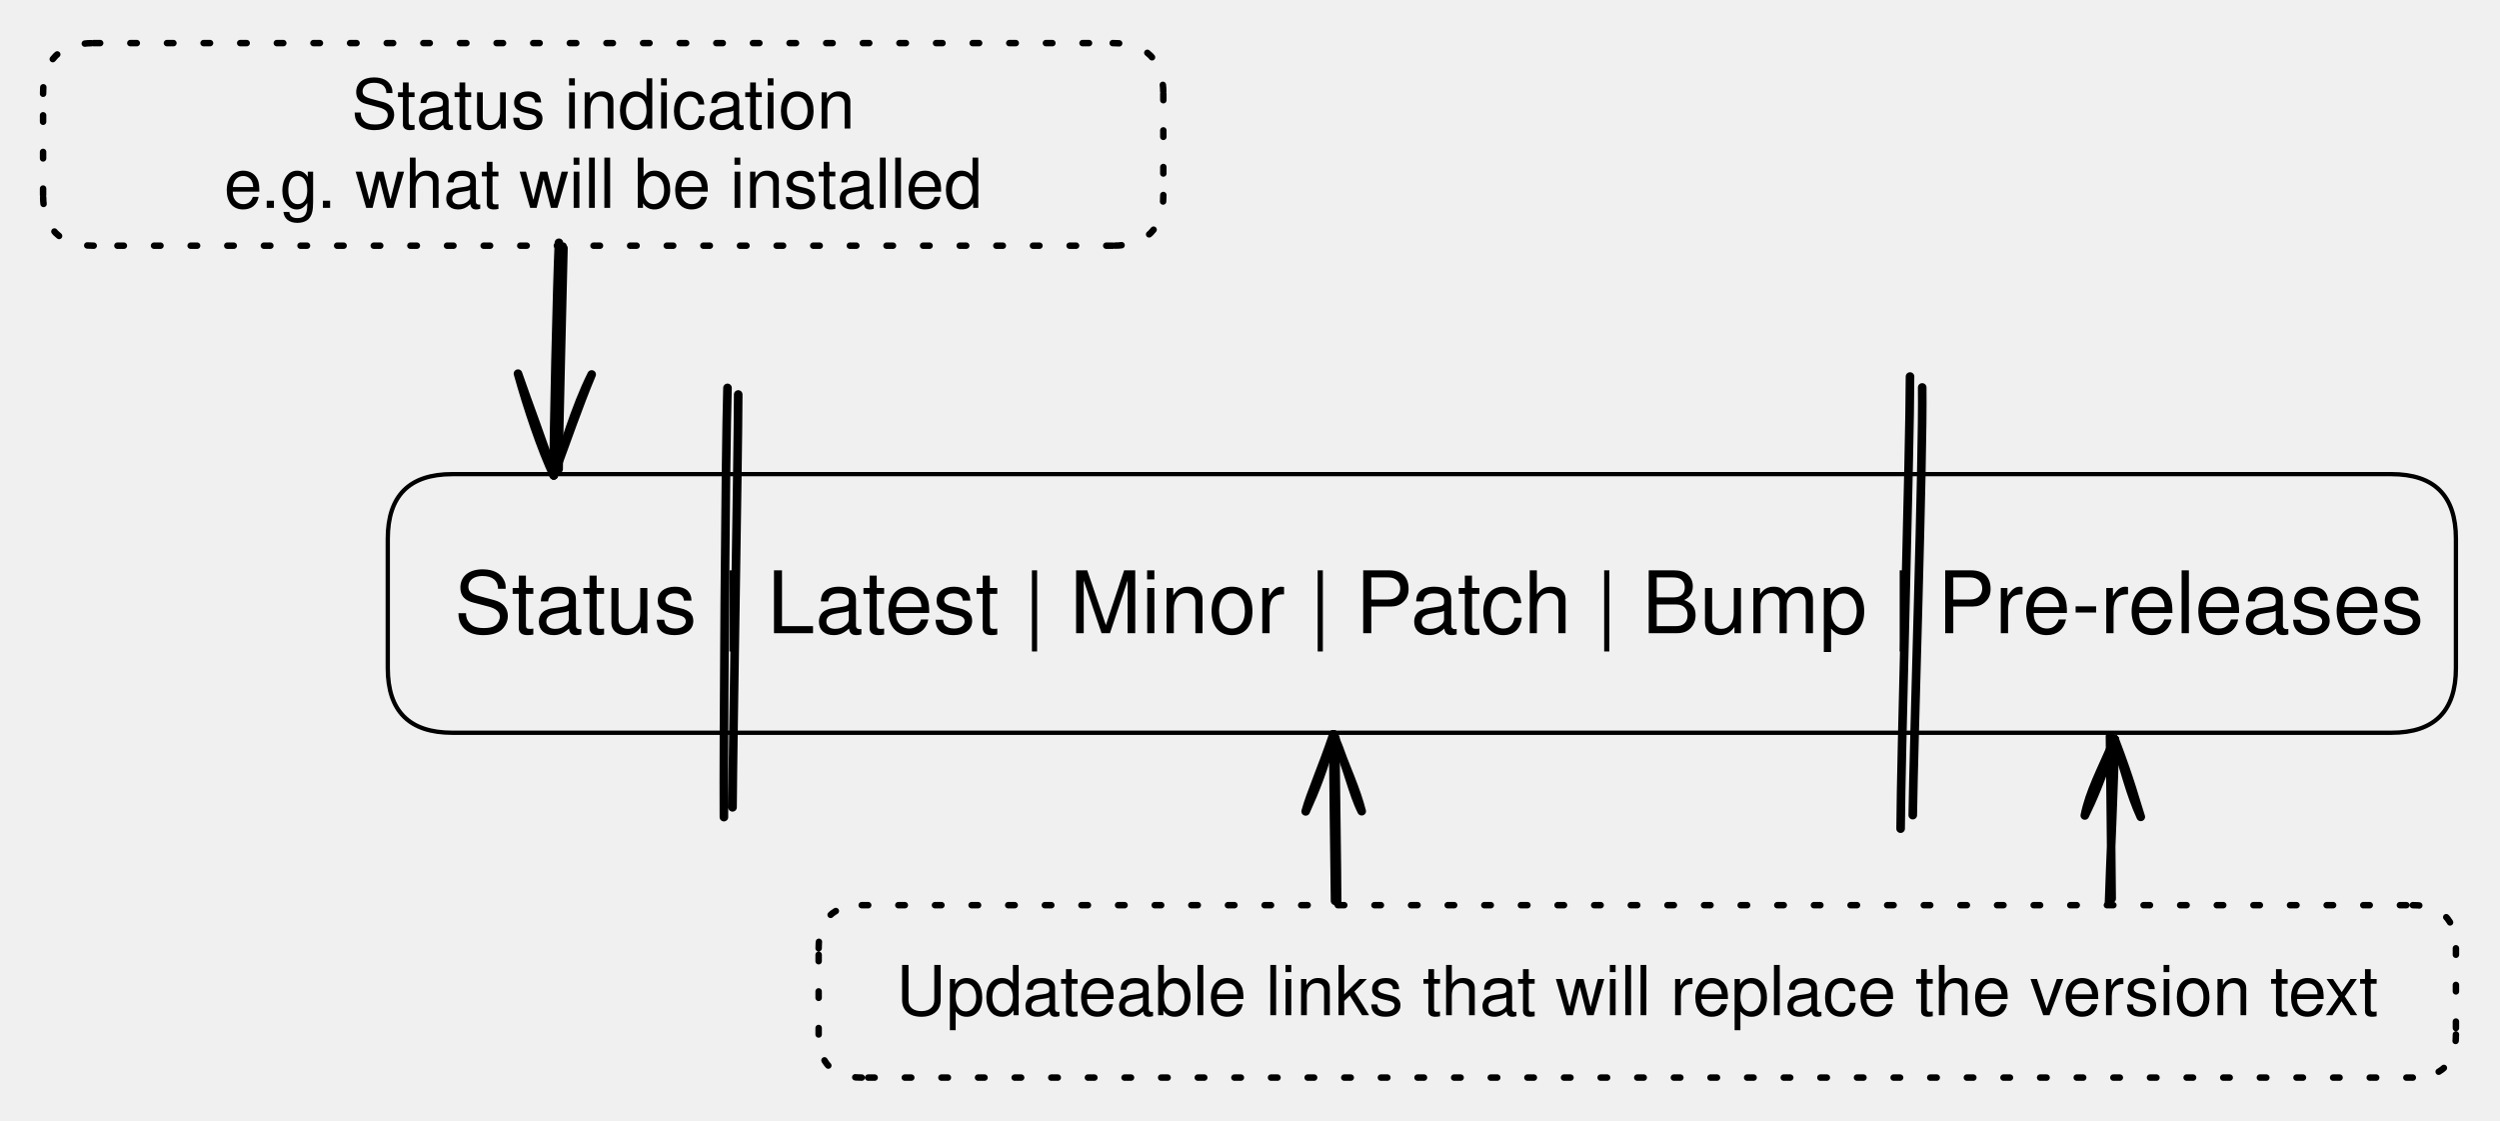
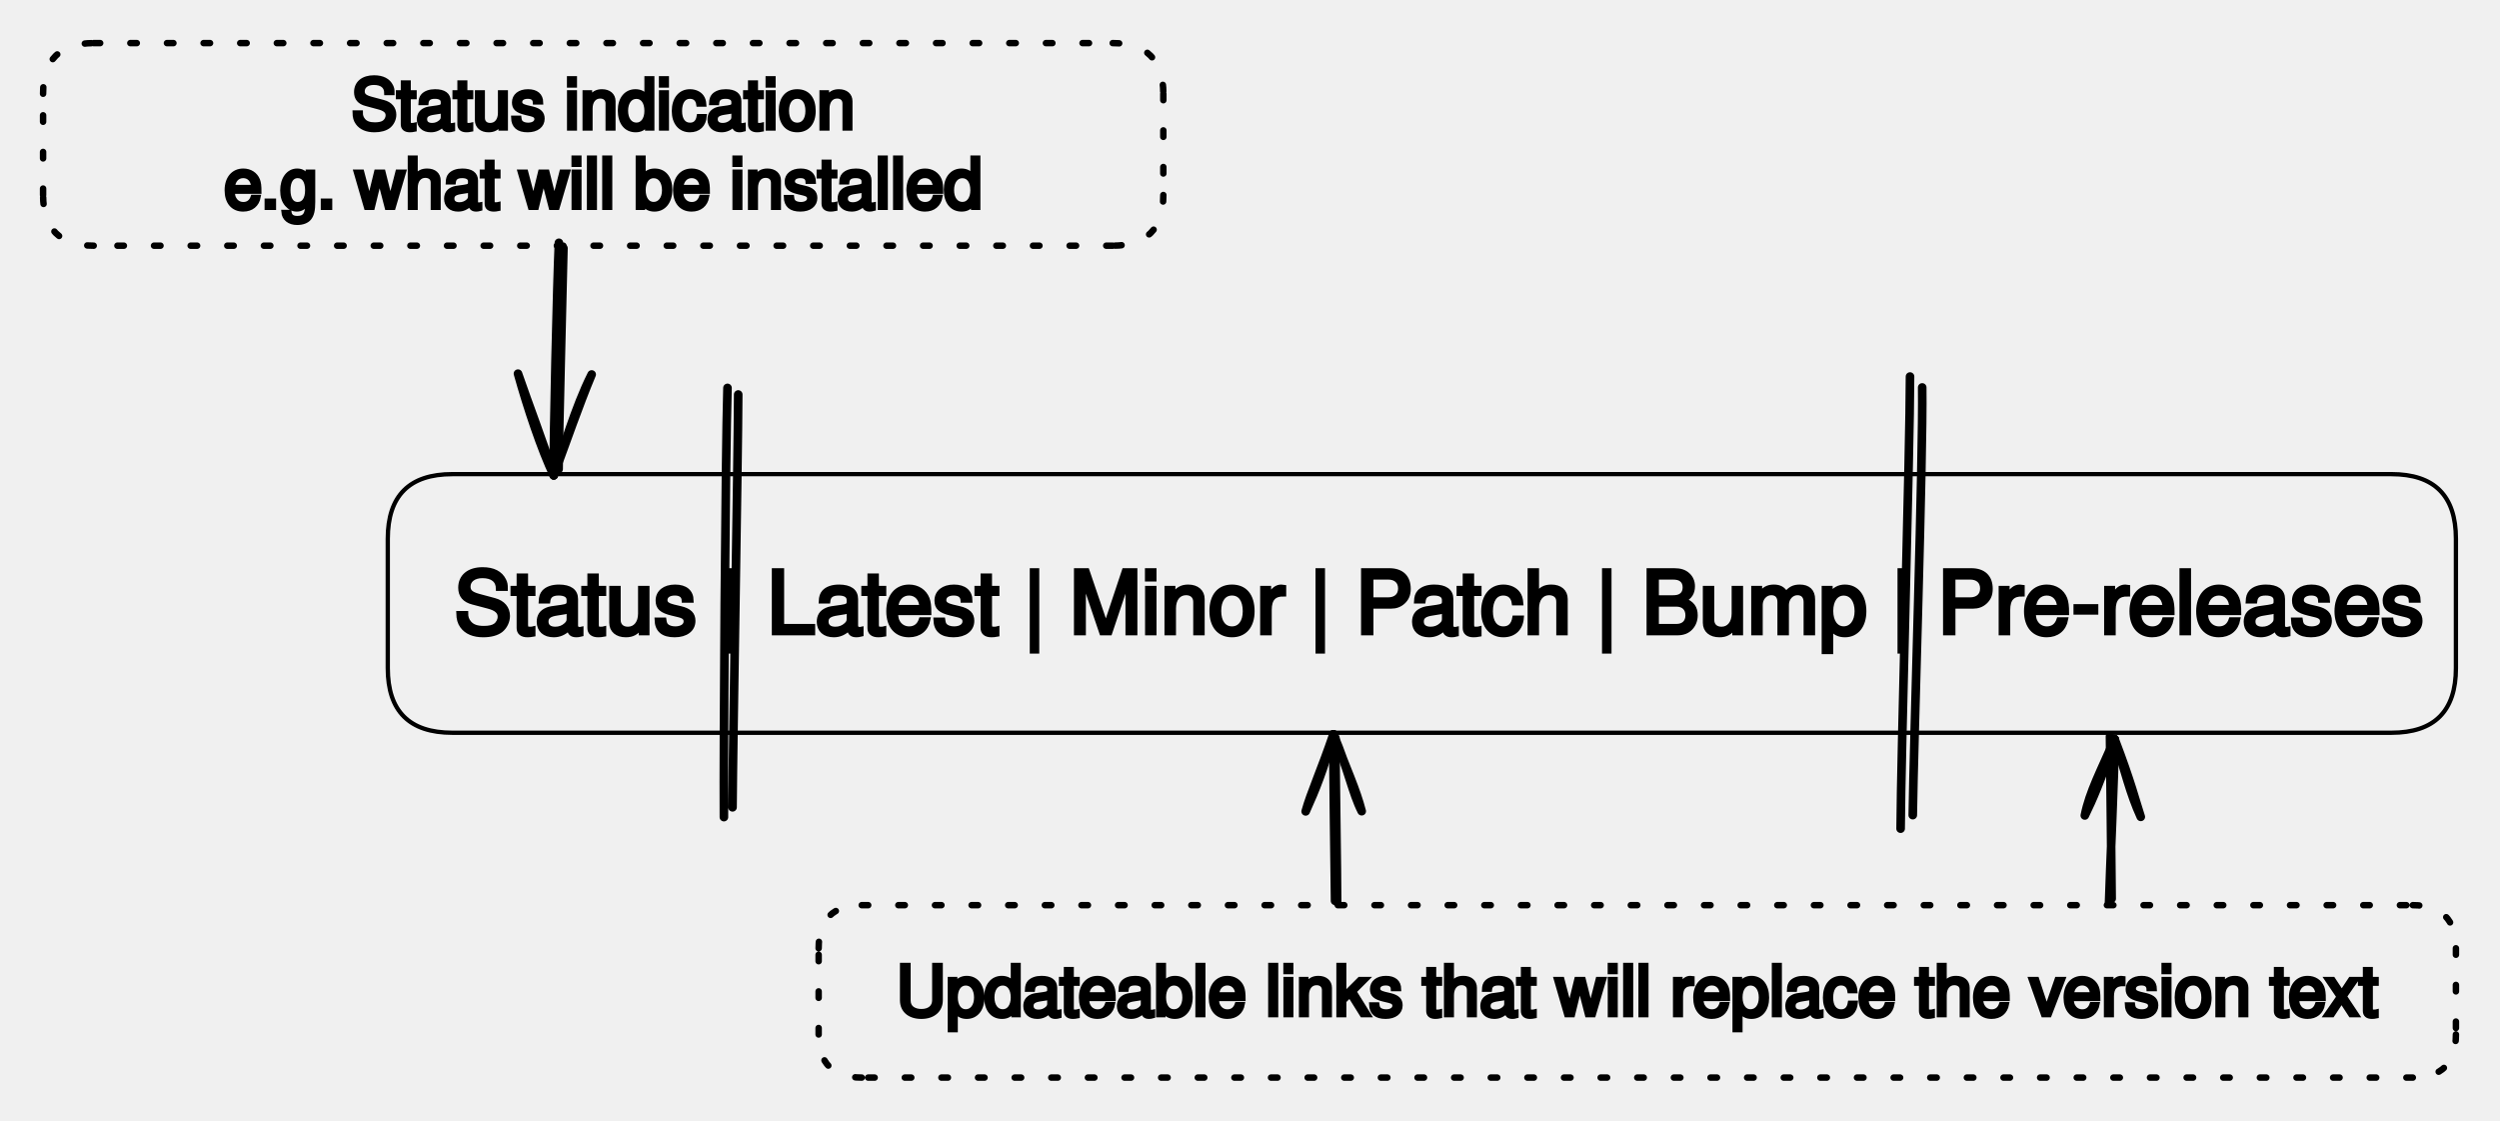
<svg xmlns="http://www.w3.org/2000/svg" version="1.1" viewBox="0 0 580 260" width="580" height="260">
  <style>
-     .theme {
+     .line {
+       color: black;
      stroke: black;
-       fill: white;
+       fill: transparent;
+     }
+ 
+     .text {
+       stroke: black;
+       fill: black;
    }

    @media (prefers-color-scheme: dark) {
-       .theme {
+       .line {
+         color: white;
        stroke: white;
-         fill: black;
+       }
+ 
+       .text {
+         stroke: white;
+         fill: white;
      }
    }
  </style>
-   <g class="theme" stroke-linecap="round" transform="translate(90 110) rotate(0 240 30)">
-     <path d="M15 0 C152.51 0, 290.03 0, 465 0 M15 0 C120.48 0, 225.96 0, 465 0 M465 0 C475 0, 480 5, 480 15 M465 0 C475 0, 480 5, 480 15 M480 15 C480 25.73, 480 36.45, 480 45 M480 15 C480 24.48, 480 33.96, 480 45 M480 45 C480 55, 475 60, 465 60 M480 45 C480 55, 475 60, 465 60 M465 60 C329.76 60, 194.51 60, 15 60 M465 60 C286.8 60, 108.6 60, 15 60 M15 60 C5 60, 0 55, 0 45 M15 60 C5 60, 0 55, 0 45 M0 45 C0 38.69, 0 32.38, 0 15 M0 45 C0 35.4, 0 25.81, 0 15 M0 15 C0 5, 5 0, 15 0 M0 15 C0 5, 5 0, 15 0" stroke="currentColor" stroke-width="1" fill="none" />
+   <g stroke-linecap="round" transform="translate(90 110) rotate(0 240 30)">
+     <path class="line" d="M15 0 C152.51 0, 290.03 0, 465 0 M15 0 C120.48 0, 225.96 0, 465 0 M465 0 C475 0, 480 5, 480 15 M465 0 C475 0, 480 5, 480 15 M480 15 C480 25.73, 480 36.45, 480 45 M480 15 C480 24.48, 480 33.96, 480 45 M480 45 C480 55, 475 60, 465 60 M480 45 C480 55, 475 60, 465 60 M465 60 C329.76 60, 194.51 60, 15 60 M465 60 C286.8 60, 108.6 60, 15 60 M15 60 C5 60, 0 55, 0 45 M15 60 C5 60, 0 55, 0 45 M0 45 C0 38.69, 0 32.38, 0 15 M0 45 C0 35.4, 0 25.81, 0 15 M0 15 C0 5, 5 0, 15 0 M0 15 C0 5, 5 0, 15 0" stroke-width="1" />
  </g>
  <g transform="translate(104.8877 128.5) rotate(0 225.1123 11.5)">
-     <text x="229.112" y="18.4" font-family="Helvetica, Segoe UI Emoji" font-size="20px" fill="currentColor" text-anchor="middle" style="white-space: pre;" direction="ltr" dominant-baseline="alphabetic">Status | Latest | Minor | Patch | Bump | Pre-releases</text>
+     <text class="text" x="229.112" y="18.4" font-family="Helvetica, Segoe UI Emoji" font-size="20px" text-anchor="middle" style="white-space: pre;" direction="ltr" dominant-baseline="alphabetic">Status | Latest | Minor | Patch | Bump | Pre-releases</text>
  </g>
-   <g class="theme" stroke-linecap="round" transform="translate(10 10) rotate(0 130 23.5)">
-     <path d="M11.75 0 C76.75 0, 141.76 0, 248.25 0 M248.25 0 C256.08 0, 260 3.92, 260 11.75 M260 11.75 C260 17.05, 260 22.35, 260 35.25 M260 35.25 C260 43.08, 256.08 47, 248.25 47 M248.25 47 C191.14 47, 134.02 47, 11.75 47 M11.75 47 C3.92 47, 0 43.08, 0 35.25 M0 35.25 C0 28.39, 0 21.52, 0 11.75 M0 11.75 C0 3.92, 3.92 0, 11.75 0" stroke="currentColor" stroke-width="1.5" fill="none" stroke-dasharray="1.5 7" />
+   <g stroke-linecap="round" transform="translate(10 10) rotate(0 130 23.5)">
+     <path class="line" d="M11.75 0 C76.75 0, 141.76 0, 248.25 0 M248.25 0 C256.08 0, 260 3.92, 260 11.75 M260 11.75 C260 17.05, 260 22.35, 260 35.25 M260 35.25 C260 43.08, 256.08 47, 248.25 47 M248.25 47 C191.14 47, 134.02 47, 11.75 47 M11.75 47 C3.92 47, 0 43.08, 0 35.25 M0 35.25 C0 28.39, 0 21.52, 0 11.75 M0 11.75 C0 3.92, 3.92 0, 11.75 0" stroke-width="1.5" stroke-dasharray="1.5 7" />
  </g>
  <g transform="translate(52.40625 15.1) rotate(0 87.59375 18.4)">
-     <text x="87.594" y="14.72" font-family="Helvetica, Segoe UI Emoji" font-size="16px" fill="currentColor" text-anchor="middle" style="white-space: pre;" direction="ltr" dominant-baseline="alphabetic">Status indication
+     <text class="text" x="87.594" y="14.72" font-family="Helvetica, Segoe UI Emoji" font-size="16px" text-anchor="middle" style="white-space: pre;" direction="ltr" dominant-baseline="alphabetic">Status indication
    </text>
-     <text x="87.594" y="33.12" font-family="Helvetica, Segoe UI Emoji" font-size="16px" fill="currentColor" text-anchor="middle" style="white-space: pre;" direction="ltr" dominant-baseline="alphabetic">e.g. what will be installed</text>
+     <text class="text" x="87.594" y="33.12" font-family="Helvetica, Segoe UI Emoji" font-size="16px" text-anchor="middle" style="white-space: pre;" direction="ltr" dominant-baseline="alphabetic">e.g. what will be installed</text>
  </g>
-   <g class="theme" stroke-linecap="round">
+   <g stroke-linecap="round">
    <g transform="translate(310 209) rotate(0 0 -19)">
-       <path d="M0.34 0.31 C0.35 -5.99, -0.08 -31.36, -0.06 -37.78 M-0.14 -0.01 C-0.21 -6.47, -0.6 -32.35, -0.52 -38.64" stroke="currentColor" stroke-width="2" fill="none" />
+       <path class="line" d="M0.34 0.31 C0.35 -5.99, -0.08 -31.36, -0.06 -37.78 M-0.14 -0.01 C-0.21 -6.47, -0.6 -32.35, -0.52 -38.64" stroke-width="2" />
    </g>
    <g transform="translate(310 209) rotate(0 0 -19)">
-       <path d="M6.04 -20.8 C4.7 -25.97, 2.67 -30.16, -0.52 -38.64 M6.04 -20.8 C3.87 -25.09, 2.97 -30.42, -0.52 -38.64" stroke="currentColor" stroke-width="2" fill="none" />
+       <path class="line" d="M6.04 -20.8 C4.7 -25.97, 2.67 -30.16, -0.52 -38.64 M6.04 -20.8 C3.87 -25.09, 2.97 -30.42, -0.52 -38.64" stroke-width="2" />
    </g>
    <g transform="translate(310 209) rotate(0 0 -19)">
-       <path d="M-6.96 -20.76 C-4.59 -25.99, -2.91 -30.19, -0.52 -38.64 M-6.96 -20.76 C-5.78 -25.05, -3.32 -30.39, -0.52 -38.64" stroke="currentColor" stroke-width="2" fill="none" />
+       <path class="line" d="M-6.96 -20.76 C-4.59 -25.99, -2.91 -30.19, -0.52 -38.64 M-6.96 -20.76 C-5.78 -25.05, -3.32 -30.39, -0.52 -38.64" stroke-width="2" />
    </g>
  </g>
-   <g class="theme" stroke-linecap="round" transform="translate(190 210) rotate(0 190 20)">
-     <path d="M10 0 C152.56 0, 295.12 0, 370 0 M370 0 C376.67 0, 380 3.33, 380 10 M380 10 C380 14.67, 380 19.33, 380 30 M380 30 C380 36.67, 376.67 40, 370 40 M370 40 C269.78 40, 169.55 40, 10 40 M10 40 C3.33 40, 0 36.67, 0 30 M0 30 C0 25.95, 0 21.91, 0 10 M0 10 C0 3.33, 3.33 0, 10 0" stroke="currentColor" stroke-width="1.5" fill="none" stroke-dasharray="1.5 7" />
+   <g stroke-linecap="round" transform="translate(190 210) rotate(0 190 20)">
+     <path class="line" d="M10 0 C152.56 0, 295.12 0, 370 0 M370 0 C376.67 0, 380 3.33, 380 10 M380 10 C380 14.67, 380 19.33, 380 30 M380 30 C380 36.67, 376.67 40, 370 40 M370 40 C269.78 40, 169.55 40, 10 40 M10 40 C3.33 40, 0 36.67, 0 30 M0 30 C0 25.95, 0 21.91, 0 10 M0 10 C0 3.33, 3.33 0, 10 0" stroke-width="1.5" stroke-dasharray="1.5 7" />
  </g>
  <g transform="translate(207.0195 220.8) rotate(0 172.9805 9.2)">
-     <text x="172.98" y="14.72" font-family="Helvetica, Segoe UI Emoji" font-size="16px" fill="currentColor" text-anchor="middle" style="white-space: pre;" direction="ltr" dominant-baseline="alphabetic">Updateable links that will replace the version text</text>
+     <text class="text" x="172.98" y="14.72" font-family="Helvetica, Segoe UI Emoji" font-size="16px" text-anchor="middle" style="white-space: pre;" direction="ltr" dominant-baseline="alphabetic">Updateable links that will replace the version text</text>
  </g>
-   <g class="theme" stroke-linecap="round">
+   <g stroke-linecap="round">
    <g transform="translate(490 209) rotate(0 0 -19)">
-       <path d="M0.1 -0.51 C0.07 -6.82, -0.23 -31.82, -0.29 -38.13 M-0.51 0.42 C-0.35 -5.79, 0.83 -31.09, 0.8 -37.5" stroke="currentColor" stroke-width="2" fill="none" />
+       <path class="line" d="M0.1 -0.51 C0.07 -6.82, -0.23 -31.82, -0.29 -38.13 M-0.51 0.42 C-0.35 -5.79, 0.83 -31.09, 0.8 -37.5" stroke-width="2" />
    </g>
    <g transform="translate(490 209) rotate(0 0 -19)">
-       <path d="M6.86 -19.49 C4.32 -25.04, 3.27 -29.99, 0.8 -37.5 M6.86 -19.49 C5.66 -23.12, 4.62 -27.53, 0.8 -37.5" stroke="currentColor" stroke-width="2" fill="none" />
+       <path class="line" d="M6.86 -19.49 C4.32 -25.04, 3.27 -29.99, 0.8 -37.5 M6.86 -19.49 C5.66 -23.12, 4.62 -27.53, 0.8 -37.5" stroke-width="2" />
    </g>
    <g transform="translate(490 209) rotate(0 0 -19)">
-       <path d="M-6.13 -19.81 C-5.02 -25.28, -2.41 -30.14, 0.8 -37.5 M-6.13 -19.81 C-4.36 -23.43, -2.43 -27.77, 0.8 -37.5" stroke="currentColor" stroke-width="2" fill="none" />
+       <path class="line" d="M-6.13 -19.81 C-5.02 -25.28, -2.41 -30.14, 0.8 -37.5 M-6.13 -19.81 C-4.36 -23.43, -2.43 -27.77, 0.8 -37.5" stroke-width="2" />
    </g>
  </g>
-   <g class="theme" stroke-linecap="round">
+   <g stroke-linecap="round">
    <g transform="translate(169.5845 89.79563) rotate(0 0 50)">
-       <path d="M1.75 1.73 C1.69 17.73, 0.54 80.93, 0.43 97.5 M-0.74 0.2 C-1.22 16.32, -1.68 83.77, -1.57 99.77" stroke="currentColor" stroke-width="2" fill="none" />
+       <path class="line" d="M1.75 1.73 C1.69 17.73, 0.54 80.93, 0.43 97.5 M-0.74 0.2 C-1.22 16.32, -1.68 83.77, -1.57 99.77" stroke-width="2" />
    </g>
  </g>
-   <g class="theme" stroke-linecap="round">
+   <g stroke-linecap="round">
    <g transform="translate(445 90) rotate(0 0 50)">
-       <path d="M1.13 -0.11 C1.37 16.22, -0.84 82.05, -1.06 99.11 M-1.7 -2.64 C-1.7 13.99, -3.8 85.49, -3.88 102.25" stroke="currentColor" stroke-width="2" fill="none" />
+       <path class="line" d="M1.13 -0.11 C1.37 16.22, -0.84 82.05, -1.06 99.11 M-1.7 -2.64 C-1.7 13.99, -3.8 85.49, -3.88 102.25" stroke-width="2" />
    </g>
  </g>
-   <g class="theme" stroke-linecap="round">
+   <g stroke-linecap="round">
    <g transform="translate(130 58) rotate(0 0 25.5)">
-       <path d="M0.77 -0.41 C0.6 8.16, -0.32 42.19, -0.35 50.83 M-0.28 -1.67 C-0.69 7.15, -1.56 43.78, -1.48 52.28" stroke="currentColor" stroke-width="2" fill="none" />
+       <path class="line" d="M0.77 -0.41 C0.6 8.16, -0.32 42.19, -0.35 50.83 M-0.28 -1.67 C-0.69 7.15, -1.56 43.78, -1.48 52.28" stroke-width="2" />
    </g>
    <g transform="translate(130 58) rotate(0 0 25.5)">
-       <path d="M-9.78 28.69 C-7.63 36.44, -4.29 46.44, -1.48 52.28 M-9.78 28.69 C-7.2 36.15, -4.14 44.06, -1.48 52.28" stroke="currentColor" stroke-width="2" fill="none" />
+       <path class="line" d="M-9.78 28.69 C-7.63 36.44, -4.29 46.44, -1.48 52.28 M-9.78 28.69 C-7.2 36.15, -4.14 44.06, -1.48 52.28" stroke-width="2" />
    </g>
    <g transform="translate(130 58) rotate(0 0 25.5)">
-       <path d="M7.32 28.88 C3.4 36.67, 0.66 46.61, -1.48 52.28 M7.32 28.88 C4.18 36.4, 1.52 44.26, -1.48 52.28" stroke="currentColor" stroke-width="2" fill="none" />
+       <path class="line" d="M7.32 28.88 C3.4 36.67, 0.66 46.61, -1.48 52.28 M7.32 28.88 C4.18 36.4, 1.52 44.26, -1.48 52.28" stroke-width="2" />
    </g>
  </g>
</svg>
